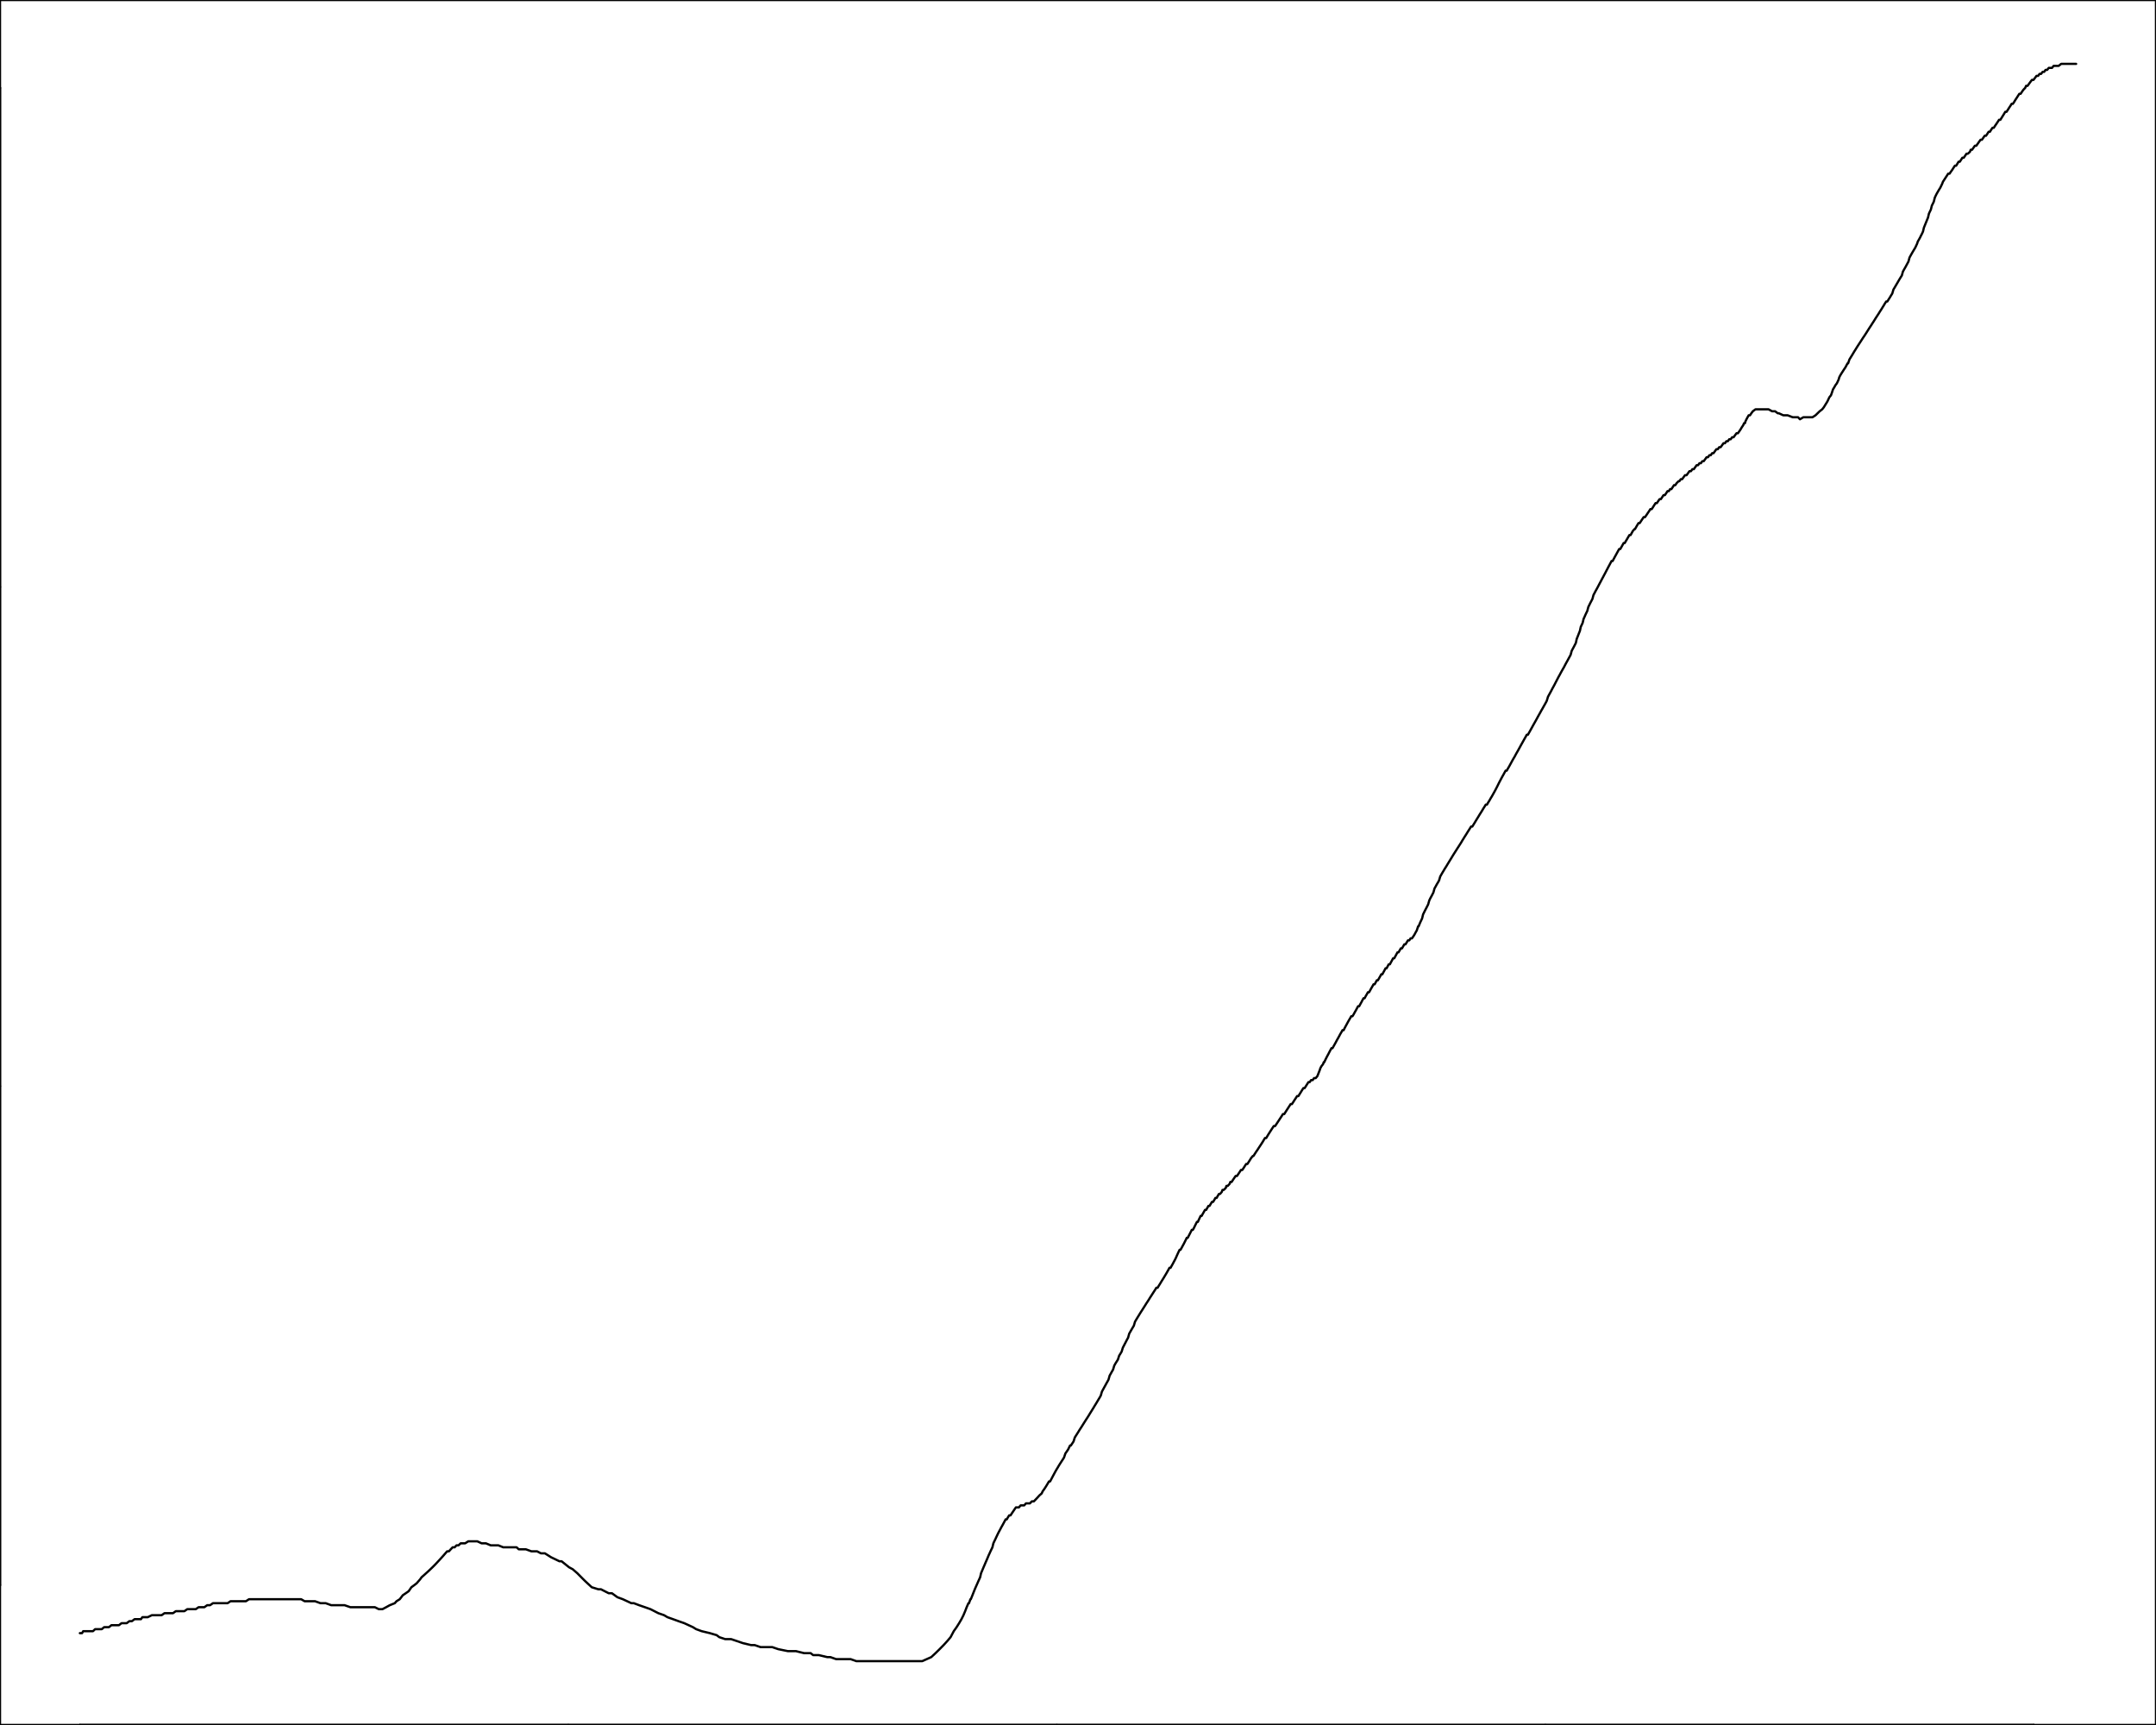
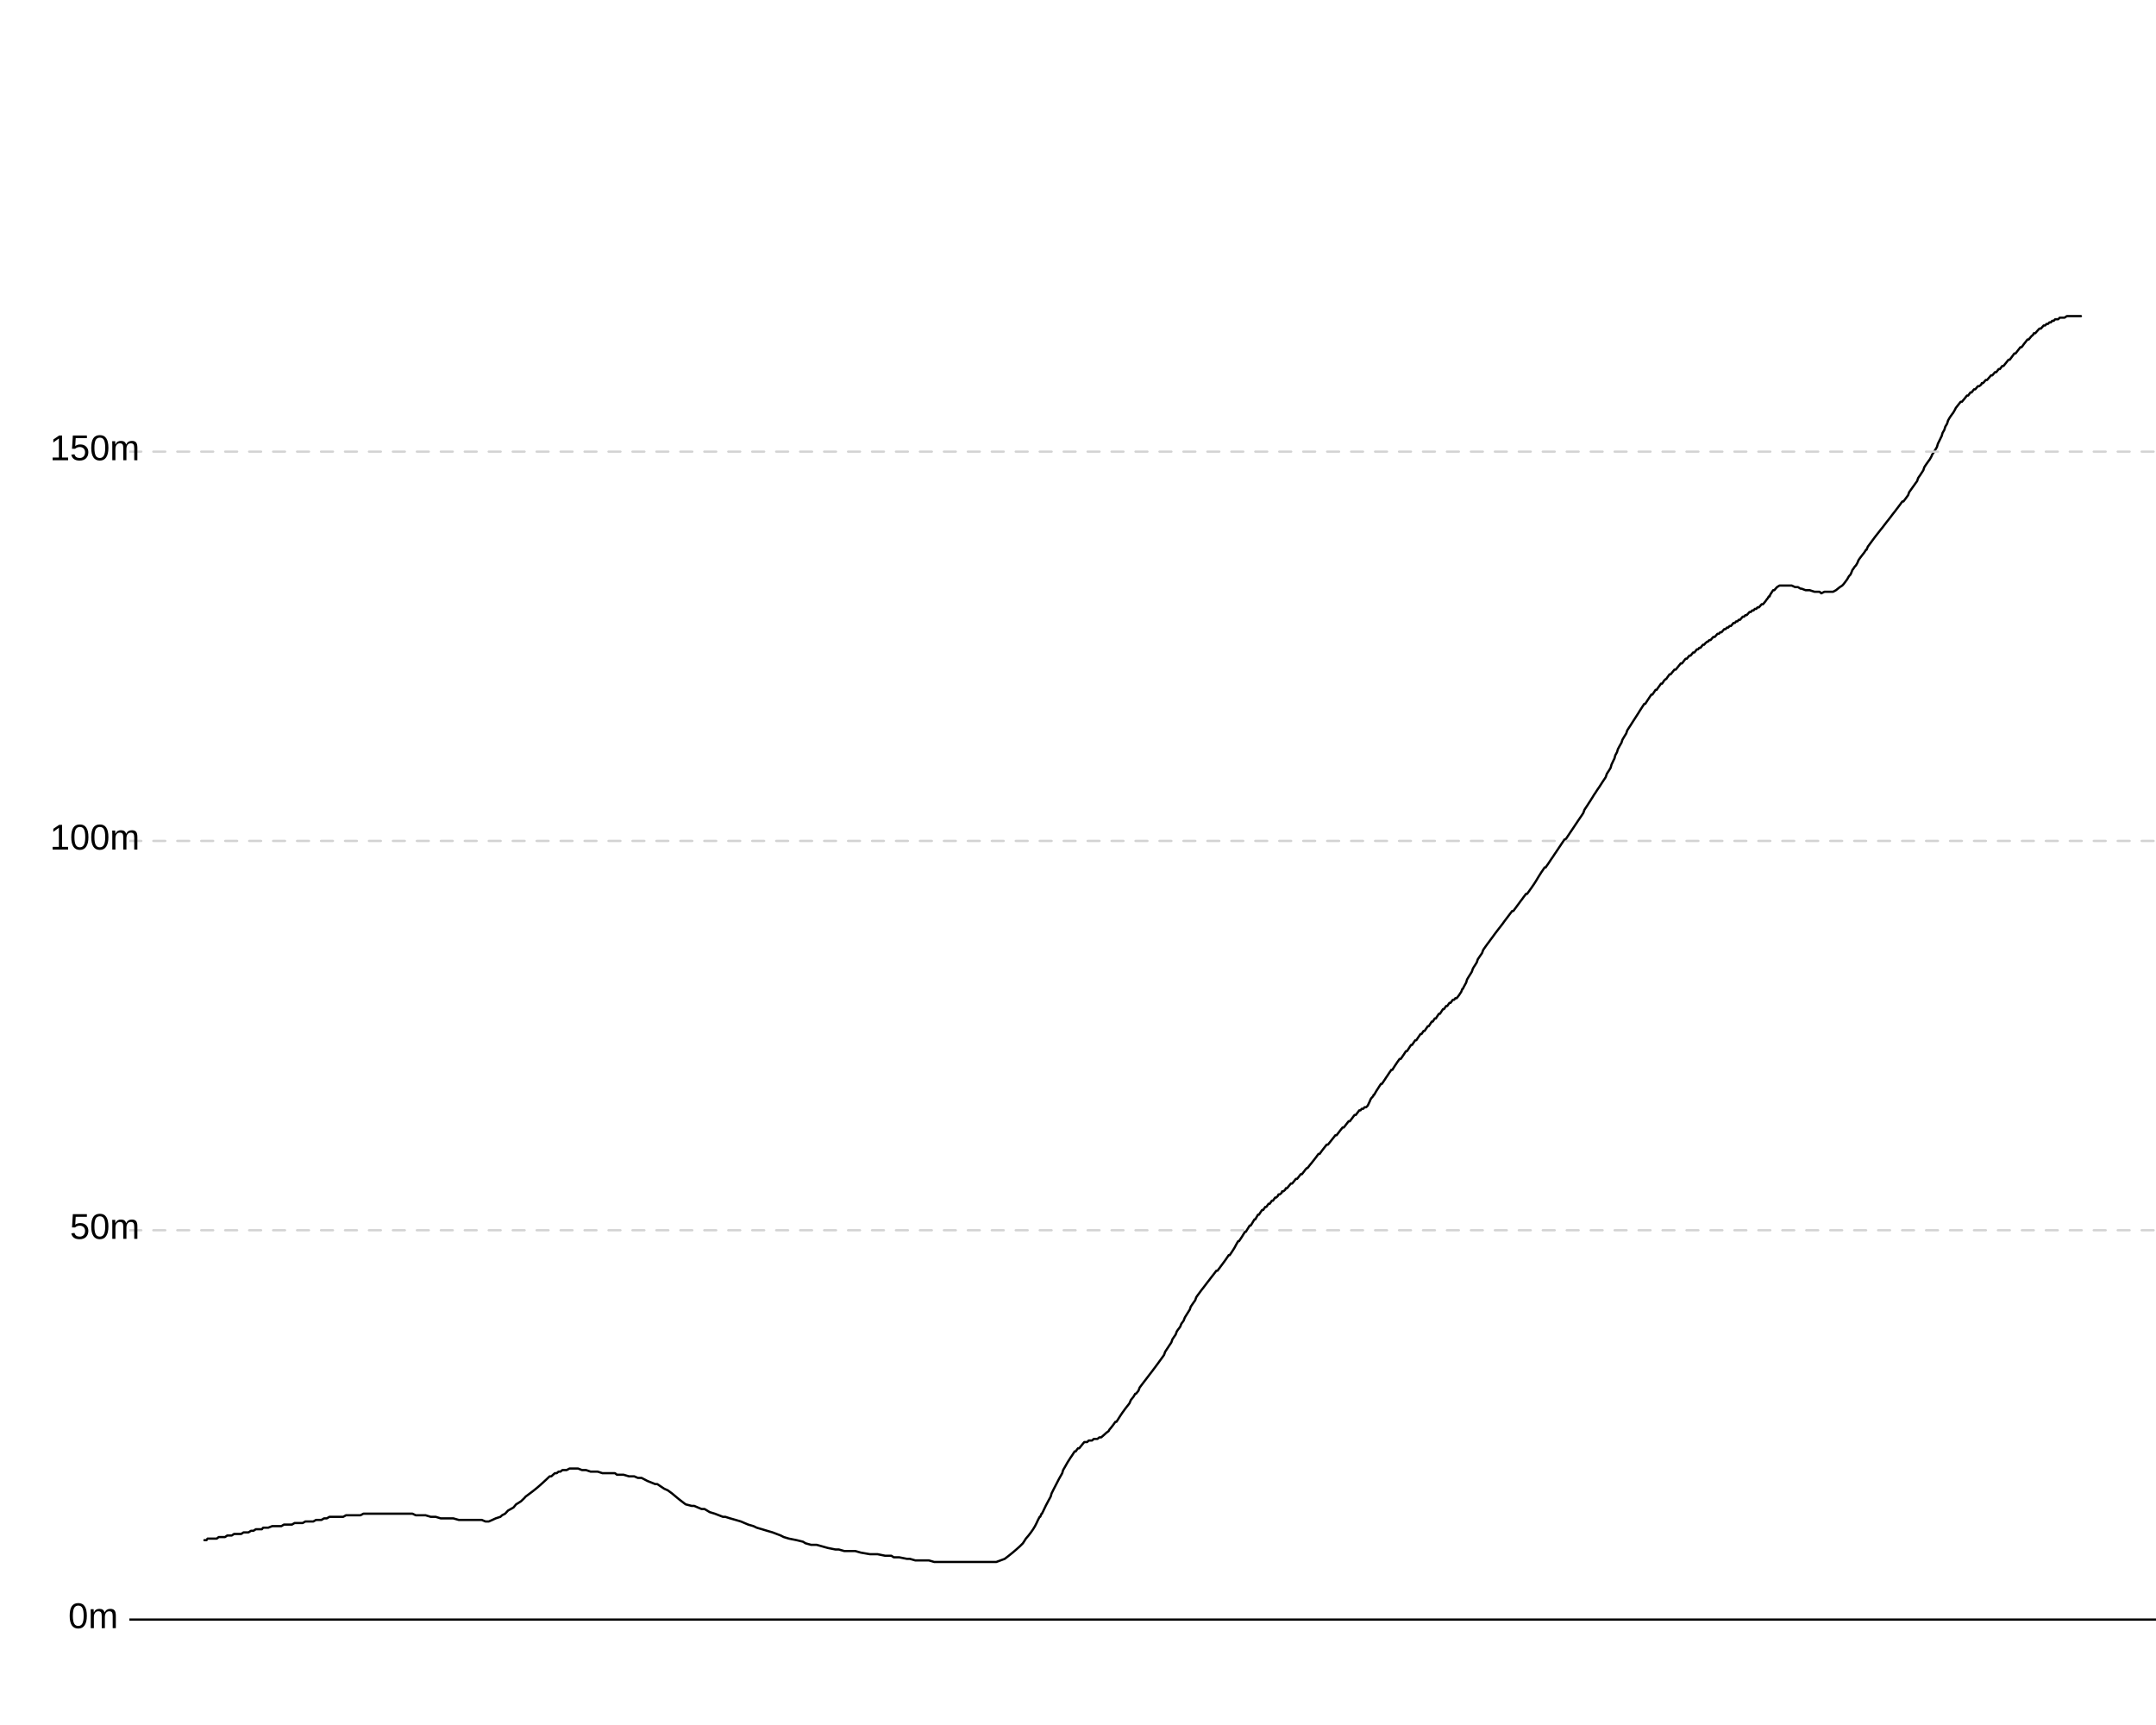
<svg xmlns="http://www.w3.org/2000/svg" class="svglite" width="720.00pt" height="576.00pt" viewBox="0 0 720.00 576.00">
  <defs>
    <style type="text/css">
    .svglite line, .svglite polyline, .svglite polygon, .svglite path, .svglite rect, .svglite circle {
      fill: none;
      stroke: #000000;
      stroke-linecap: round;
      stroke-linejoin: round;
      stroke-miterlimit: 10.00;
    }
    .svglite text {
      white-space: pre;
    }
  </style>
  </defs>
  <rect width="100%" height="100%" style="stroke: none; fill: #FFFFFF;" />
  <defs>
    <clipPath id="cpMC4wMHw3MjAuMDB8MC4wMHw1NzYuMDA=">
      <rect x="0.00" y="0.00" width="720.00" height="576.00" />
    </clipPath>
  </defs>
  <g clip-path="url(#cpMC4wMHw3MjAuMDB8MC4wMHw1NzYuMDA=)">
-     <line x1="26.67" y1="576.00" x2="679.20" y2="576.00" style="stroke-width: 0.75;" />
-     <line x1="26.67" y1="576.00" x2="26.67" y2="583.20" style="stroke-width: 0.75;" />
-     <line x1="189.80" y1="576.00" x2="189.80" y2="583.20" style="stroke-width: 0.75;" />
-     <line x1="352.94" y1="576.00" x2="352.94" y2="583.20" style="stroke-width: 0.75;" />
-     <line x1="516.07" y1="576.00" x2="516.07" y2="583.20" style="stroke-width: 0.75;" />
-     <line x1="679.20" y1="576.00" x2="679.20" y2="583.20" style="stroke-width: 0.75;" />
-     <text x="26.67" y="601.92" text-anchor="middle" style="font-size: 12.00px; font-family: &quot;Arial&quot;;" textLength="6.67px" lengthAdjust="spacingAndGlyphs">0</text>
-     <text x="189.80" y="601.92" text-anchor="middle" style="font-size: 12.00px; font-family: &quot;Arial&quot;;" textLength="26.70px" lengthAdjust="spacingAndGlyphs">1000</text>
-     <text x="352.94" y="601.92" text-anchor="middle" style="font-size: 12.00px; font-family: &quot;Arial&quot;;" textLength="26.70px" lengthAdjust="spacingAndGlyphs">2000</text>
-     <text x="516.07" y="601.92" text-anchor="middle" style="font-size: 12.00px; font-family: &quot;Arial&quot;;" textLength="26.70px" lengthAdjust="spacingAndGlyphs">3000</text>
-     <text x="679.20" y="601.92" text-anchor="middle" style="font-size: 12.00px; font-family: &quot;Arial&quot;;" textLength="26.70px" lengthAdjust="spacingAndGlyphs">4000</text>
-     <line x1="0.00" y1="529.33" x2="0.00" y2="29.33" style="stroke-width: 0.75;" />
-     <line x1="0.00" y1="529.33" x2="-7.20" y2="529.33" style="stroke-width: 0.75;" />
-     <line x1="0.00" y1="362.67" x2="-7.20" y2="362.67" style="stroke-width: 0.75;" />
-     <line x1="0.00" y1="196.00" x2="-7.20" y2="196.00" style="stroke-width: 0.75;" />
-     <line x1="0.00" y1="29.33" x2="-7.20" y2="29.33" style="stroke-width: 0.75;" />
-     <text transform="translate(-17.28,529.33) rotate(-90)" text-anchor="middle" style="font-size: 12.00px; font-family: &quot;Arial&quot;;" textLength="13.35px" lengthAdjust="spacingAndGlyphs">50</text>
-     <text transform="translate(-17.28,362.67) rotate(-90)" text-anchor="middle" style="font-size: 12.00px; font-family: &quot;Arial&quot;;" textLength="20.02px" lengthAdjust="spacingAndGlyphs">100</text>
-     <text transform="translate(-17.28,196.00) rotate(-90)" text-anchor="middle" style="font-size: 12.00px; font-family: &quot;Arial&quot;;" textLength="20.02px" lengthAdjust="spacingAndGlyphs">150</text>
-     <text transform="translate(-17.28,29.33) rotate(-90)" text-anchor="middle" style="font-size: 12.00px; font-family: &quot;Arial&quot;;" textLength="20.02px" lengthAdjust="spacingAndGlyphs">200</text>
-     <polygon points="0.00,576.00 720.00,576.00 720.00,0.00 0.00,0.00 " style="stroke-width: 0.75;" />
-     <text x="360.00" y="630.72" text-anchor="middle" style="font-size: 12.00px; font-family: &quot;Arial&quot;;" textLength="58.04px" lengthAdjust="spacingAndGlyphs">d$distance</text>
-     <text transform="translate(-46.08,288.00) rotate(-90)" text-anchor="middle" style="font-size: 12.00px; font-family: &quot;Arial&quot;;" textLength="61.38px" lengthAdjust="spacingAndGlyphs">d$elevation</text>
-     <polyline points="26.67,545.33 26.67,545.33 26.67,545.33 26.67,545.33 26.67,545.33 26.67,545.33 26.67,545.33 26.67,545.33 26.83,545.33 26.92,545.33 27.40,545.33 27.79,544.67 28.02,544.67 28.54,544.67 29.11,544.67 29.72,544.67 30.37,544.67 31.06,544.67 31.76,544.00 32.48,544.00 33.24,544.00 33.99,544.00 34.78,543.33 35.90,543.33 36.39,543.33 37.21,542.67 38.05,542.67 38.89,542.67 39.73,542.67 40.59,542.00 41.46,542.00 42.31,542.00 43.20,541.33 44.06,541.33 44.93,540.67 45.80,540.67 47.07,540.67 47.54,540.00 48.44,540.00 49.33,540.00 50.73,539.33 51.15,539.33 52.06,539.33 53.52,539.33 53.99,539.33 54.92,538.67 55.87,538.67 56.76,538.67 57.76,538.67 58.71,538.00 60.13,538.00 61.09,538.00 61.56,538.00 62.53,537.33 63.48,537.33 64.44,537.33 65.36,537.33 66.32,536.67 67.27,536.67 68.24,536.67 69.19,536.00 70.15,536.00 71.11,535.33 72.07,535.33 73.02,535.33 74.00,535.33 75.00,535.33 75.99,535.33 76.99,534.67 78.01,534.67 79.45,534.67 80.06,534.67 81.09,534.67 82.13,534.67 83.16,534.00 84.19,534.00 85.26,534.00 86.94,534.00 87.38,534.00 88.43,534.00 89.52,534.00 90.59,534.00 91.68,534.00 92.77,534.00 93.86,534.00 94.96,534.00 96.06,534.00 97.18,534.00 98.31,534.00 99.43,534.00 100.57,534.00 101.72,534.67 102.86,534.67 104.03,534.67 105.20,534.67 107.04,535.33 108.18,535.33 108.78,535.33 110.62,536.00 111.24,536.00 112.56,536.00 113.80,536.00 115.07,536.00 117.02,536.67 118.22,536.67 119.72,536.67 120.10,536.67 121.38,536.67 123.48,536.67 123.99,536.67 125.19,536.67 126.52,537.33 127.71,537.33 128.95,536.67 130.16,536.00 131.83,535.33 132.42,534.67 133.50,534.00 134.52,532.67 135.51,532.00 136.47,531.33 137.39,530.00 138.31,529.33 139.16,528.67 140.32,527.33 140.79,526.67 141.55,526.00 142.29,525.33 143.02,524.67 143.73,524.00 144.43,523.33 145.09,522.67 145.73,522.00 146.35,521.33 146.96,520.67 147.57,520.00 148.17,519.33 148.74,518.67 149.33,518.00 149.92,518.00 150.53,517.33 151.16,516.67 151.82,516.67 152.47,516.00 153.14,516.00 153.84,515.33 154.93,515.33 155.34,515.33 156.38,514.67 156.85,514.67 157.67,514.67 158.95,514.67 159.40,514.67 160.83,515.33 161.71,515.33 162.25,515.33 163.87,516.00 164.29,516.00 165.93,516.00 166.40,516.00 168.07,516.67 169.37,516.67 170.26,516.67 171.36,516.67 172.53,516.67 173.23,517.33 175.07,517.33 175.61,517.33 177.45,518.00 178.64,518.00 179.34,518.00 180.63,518.67 181.95,518.67 184.06,520.00 185.46,520.67 186.82,521.33 187.55,521.33 190.04,523.33 191.28,524.00 192.80,525.33 194.78,527.33 195.46,528.00 197.62,530.00 199.78,530.67 200.67,530.67 203.27,532.00 204.35,532.00 206.18,533.33 208.00,534.00 210.85,535.33 211.68,535.33 213.44,536.00 215.38,536.67 217.25,537.33 219.86,538.67 221.76,539.33 222.89,540.00 224.78,540.67 226.59,541.33 228.51,542.00 231.40,543.33 232.48,544.00 234.32,544.67 237.07,545.33 239.33,546.00 240.21,546.67 242.20,547.33 244.18,547.33 246.16,548.00 248.12,548.67 250.89,549.33 252.06,549.33 254.02,550.00 255.97,550.00 257.92,550.00 259.87,550.67 263.08,551.33 264.72,551.33 265.78,551.33 268.49,552.00 270.70,552.00 271.56,552.67 273.48,552.67 276.24,553.33 277.30,553.33 279.21,554.00 281.11,554.00 284.05,554.00 285.94,554.67 287.73,554.67 288.68,554.67 291.36,554.67 292.34,554.67 294.59,554.67 295.54,554.67 297.11,554.67 298.69,554.67 300.25,554.67 301.75,554.67 303.32,554.67 305.59,554.67 307.07,554.67 307.99,554.67 309.50,554.00 310.99,553.33 312.43,552.00 313.79,550.67 315.10,549.33 316.32,548.00 317.45,546.67 318.51,544.67 319.46,543.33 320.30,542.00 321.08,540.67 321.75,539.33 322.31,538.00 322.82,536.67 323.41,535.33 323.60,535.33 324.07,534.00 324.21,534.00 324.48,533.33 324.75,532.67 325.01,532.00 325.28,531.33 325.54,530.67 325.83,530.00 326.13,529.33 326.42,528.67 326.71,528.00 327.02,527.33 327.32,526.67 327.62,525.33 327.90,524.67 328.18,524.00 328.46,523.33 328.75,522.67 329.03,522.00 329.32,521.33 329.61,520.67 329.89,520.00 330.17,519.33 330.48,518.67 330.78,518.00 331.10,517.33 331.42,516.67 331.74,515.33 332.05,514.67 332.38,514.00 332.69,513.33 333.00,512.67 333.32,512.00 333.67,511.33 334.03,510.67 334.38,510.00 334.76,509.33 335.12,508.67 335.48,508.00 335.84,507.33 336.22,507.33 336.59,506.67 337.02,506.00 337.46,506.00 337.90,505.33 338.35,504.67 338.80,504.00 339.27,503.33 339.73,503.33 340.28,503.33 340.84,502.67 341.47,502.67 342.03,502.67 342.62,502.00 343.25,502.00 343.93,502.00 344.58,501.33 345.24,501.33 345.89,500.67 346.52,500.00 347.12,499.33 347.88,498.67 348.18,498.00 348.66,497.33 349.10,496.67 349.52,496.00 349.92,495.33 350.31,494.67 350.68,494.67 351.04,494.00 351.39,493.33 351.74,492.67 352.10,492.00 352.46,491.33 352.84,490.67 353.25,490.00 353.64,489.33 354.06,488.67 354.49,488.00 354.93,487.33 355.34,486.67 355.79,485.33 356.25,484.67 356.70,484.00 357.35,482.67 357.62,482.67 358.07,482.00 358.51,481.33 358.93,480.00 359.35,479.33 359.77,478.67 360.19,478.00 360.60,477.33 361.04,476.67 361.46,476.00 361.88,475.33 362.30,474.67 362.72,474.00 363.16,473.33 363.58,472.67 363.98,472.00 364.40,471.33 364.81,470.67 365.22,470.00 365.62,469.33 366.03,468.67 366.43,468.00 366.83,467.33 367.23,466.67 367.61,466.00 367.99,464.67 368.36,464.00 368.72,463.33 369.09,462.67 369.45,462.00 369.83,461.33 370.19,460.67 370.57,459.33 370.95,458.67 371.32,458.00 371.71,457.33 372.11,456.00 372.48,455.33 372.89,454.67 373.32,454.00 373.75,452.67 374.17,452.00 374.57,451.33 374.98,450.00 375.33,449.33 375.67,448.67 376.02,448.00 376.36,447.33 376.73,446.67 377.10,445.33 377.48,444.67 377.86,444.00 378.25,443.33 378.65,442.67 379.04,441.33 379.43,440.67 379.83,440.00 380.25,439.33 380.65,438.67 381.07,438.00 381.51,437.33 381.92,436.67 382.35,436.00 382.76,435.33 383.20,434.67 383.63,434.00 384.04,433.33 384.47,432.67 384.90,432.00 385.33,431.33 385.76,430.67 386.16,430.00 386.58,430.00 386.98,429.33 387.40,428.67 387.80,428.00 388.22,427.33 388.63,426.67 389.03,426.00 389.43,425.33 389.81,424.67 390.19,424.00 390.55,423.33 390.92,423.33 391.28,422.67 391.66,422.00 392.01,421.33 392.37,420.67 392.70,420.00 392.99,419.33 393.29,418.67 393.60,418.00 393.93,417.33 394.23,417.33 394.60,416.67 394.96,416.00 395.33,415.33 395.66,414.67 396.00,414.00 396.32,413.33 396.64,413.33 396.98,412.67 397.33,412.00 397.67,411.33 398.00,410.67 398.35,410.67 398.73,410.00 399.05,409.33 399.38,408.67 399.72,408.00 400.03,408.00 400.32,407.33 400.64,406.67 400.96,406.00 401.30,406.00 401.66,405.33 402.04,404.67 402.41,404.00 402.80,404.00 403.18,403.33 403.56,402.67 403.93,402.67 404.33,402.00 404.73,401.33 405.12,401.33 405.52,400.67 405.90,400.00 406.30,400.00 406.67,399.33 407.07,398.67 407.44,398.67 408.01,398.00 408.25,397.33 408.67,397.33 409.35,396.67 409.56,396.00 409.99,396.00 410.62,395.33 410.87,394.67 411.30,394.67 411.74,394.00 412.19,393.33 412.65,392.67 413.10,392.67 413.55,392.00 414.00,391.33 414.42,390.67 414.86,390.67 415.31,390.00 415.73,389.33 416.16,388.67 416.57,388.67 417.00,388.00 417.42,387.33 417.83,386.67 418.38,386.00 418.59,386.00 419.02,385.33 419.44,384.67 419.91,384.00 420.34,383.33 420.78,382.67 421.22,382.00 421.65,381.33 422.04,380.67 422.45,380.00 422.86,380.00 423.25,379.33 423.65,378.67 424.08,378.00 424.51,377.33 424.94,376.67 425.38,376.00 425.83,376.00 426.27,375.33 426.71,374.67 427.15,374.00 427.59,373.33 428.03,372.67 428.44,372.00 428.88,372.00 429.30,371.33 429.72,370.67 430.15,370.00 431.02,368.67 431.44,368.67 431.88,368.00 432.30,367.33 432.74,366.67 433.17,366.00 433.60,366.00 434.01,365.33 434.43,364.67 434.84,364.00 435.27,363.33 435.69,363.33 436.11,362.67 436.53,362.00 436.96,361.33 437.38,361.33 437.83,360.67 438.36,360.67 438.83,360.00 439.38,360.00 439.94,359.33 440.73,357.33 440.94,356.67 441.31,356.00 441.84,355.33 442.07,354.67 442.25,354.67 442.55,354.00 442.88,353.33 443.22,352.67 443.59,352.00 443.93,351.33 444.28,350.67 444.65,350.00 444.99,350.00 445.37,349.33 445.74,348.67 446.11,348.00 446.46,347.33 446.84,346.67 447.21,346.00 447.56,345.33 447.96,344.67 448.32,344.00 448.70,344.00 449.03,343.33 449.38,342.67 449.75,342.00 450.11,341.33 450.48,340.67 450.88,340.00 451.26,339.33 451.66,339.33 452.07,338.67 452.43,338.00 452.82,337.33 453.17,336.67 453.53,336.00 453.90,336.00 454.26,335.33 454.63,334.67 454.98,334.00 455.35,333.33 455.71,333.33 456.06,332.67 456.45,332.00 456.82,331.33 457.20,331.33 457.57,330.67 457.94,330.00 458.33,329.33 458.70,328.67 459.06,328.67 459.43,328.00 459.80,327.33 460.15,327.33 460.53,326.67 460.92,326.00 461.28,325.33 461.63,325.33 461.99,324.67 462.36,324.00 462.70,323.33 463.05,323.33 463.41,322.67 463.76,322.00 464.15,322.00 464.50,321.33 464.87,320.67 465.22,320.00 465.60,320.00 465.97,319.33 466.33,318.67 466.69,318.00 467.04,318.00 467.43,317.33 467.81,316.67 468.20,316.67 468.59,316.00 468.98,315.33 469.36,315.33 469.78,314.67 470.19,314.00 470.63,314.00 471.07,313.33 471.52,313.33 471.99,312.67 472.41,312.00 472.76,311.33 473.14,310.67 473.36,310.00 473.58,309.33 473.74,309.33 474.01,308.67 474.29,308.00 474.61,307.33 474.92,306.67 475.24,305.33 475.57,304.67 475.90,304.00 476.25,303.33 476.59,302.67 476.93,302.00 477.31,300.67 477.63,300.00 478.00,299.33 478.35,298.67 478.69,298.00 479.06,296.67 479.44,296.00 479.80,295.33 480.20,294.67 480.58,294.00 480.97,292.67 481.35,292.00 481.74,291.33 482.14,290.67 482.53,290.00 482.97,289.33 483.36,288.67 483.77,288.00 484.18,287.33 484.59,286.67 484.99,286.00 485.40,285.33 485.82,284.67 486.25,284.00 486.67,283.33 487.10,282.67 487.53,282.00 487.96,281.33 488.34,280.67 488.76,280.00 489.17,279.33 489.60,278.67 490.01,278.00 490.43,277.33 490.85,276.67 491.27,276.00 491.68,276.00 492.09,275.33 492.50,274.67 492.90,274.00 493.31,273.33 493.72,272.67 494.12,272.00 494.55,271.33 494.96,270.67 495.35,270.00 495.78,269.33 496.18,268.67 496.58,268.67 496.96,268.00 497.38,267.33 497.75,266.67 498.16,266.00 498.54,265.33 498.91,264.67 499.28,264.00 499.63,263.33 499.97,262.67 500.30,262.00 500.63,261.33 500.98,260.67 501.33,260.00 501.69,259.33 502.07,258.67 502.43,258.00 502.81,257.33 503.18,257.33 503.54,256.67 503.94,256.00 504.31,255.33 504.67,254.67 505.03,254.00 505.41,253.33 505.81,252.67 506.16,252.00 506.53,251.33 506.92,250.67 507.28,250.00 507.65,249.33 508.01,248.67 508.39,248.00 508.76,247.33 509.13,246.67 509.51,246.00 509.88,245.33 510.25,245.33 510.62,244.67 511.00,244.00 511.37,243.33 511.73,242.67 512.10,242.00 512.48,241.33 512.85,240.67 513.22,240.00 513.58,239.33 513.95,238.67 514.33,238.00 514.69,237.33 515.08,236.67 515.45,236.00 515.83,235.33 516.20,234.67 516.55,234.00 516.95,232.67 517.31,232.00 517.68,231.33 518.04,230.67 518.38,230.00 518.75,229.33 519.11,228.67 519.45,228.00 519.80,227.33 520.14,226.67 520.49,226.00 520.87,225.33 521.22,224.67 521.59,224.00 521.97,223.33 522.35,222.67 522.69,222.00 523.05,221.33 523.42,220.67 523.78,220.00 524.15,219.33 524.51,218.67 524.87,217.33 525.22,216.67 525.58,216.00 525.93,215.33 526.26,214.67 526.55,213.33 526.82,212.67 527.08,212.00 527.34,211.33 527.61,210.67 527.90,209.33 528.21,208.67 528.52,208.00 528.84,206.67 529.15,206.00 529.44,205.33 529.75,204.67 530.08,204.00 530.43,202.67 530.76,202.00 531.09,201.33 531.44,200.67 531.79,200.00 532.15,198.67 532.51,198.00 532.86,197.33 533.23,196.67 533.59,196.00 533.94,195.33 534.29,194.67 534.65,194.00 535.00,193.33 535.36,192.67 535.71,192.00 536.07,191.33 536.41,190.67 536.76,190.00 537.11,189.33 537.47,188.67 537.83,188.00 538.18,187.33 538.54,187.33 538.89,186.67 539.25,186.00 539.62,185.33 539.98,184.67 540.35,184.00 540.72,183.33 541.09,183.33 541.47,182.67 541.85,182.00 542.22,181.33 542.58,181.33 542.96,180.67 543.36,180.00 543.75,179.33 544.14,178.67 544.53,178.67 544.91,178.00 545.27,177.33 545.85,176.67 546.01,176.67 546.39,176.00 546.78,175.33 547.18,174.67 547.58,174.67 548.02,174.00 548.47,173.33 548.91,172.67 549.36,172.67 549.82,172.00 550.27,171.33 550.72,170.67 551.15,170.00 551.59,170.00 552.03,169.33 552.44,168.67 552.88,168.00 553.31,168.00 553.76,167.33 554.22,166.67 554.65,166.67 555.10,166.00 555.55,165.33 555.99,165.33 556.44,164.67 556.86,164.00 557.30,164.00 557.73,163.33 558.16,163.33 558.60,162.67 559.04,162.00 559.47,162.00 559.91,161.33 560.58,160.67 560.84,160.67 561.31,160.00 561.76,160.00 562.24,159.33 562.72,158.67 563.23,158.67 563.72,158.00 564.20,157.33 564.70,157.33 565.18,156.67 565.65,156.67 566.12,156.00 566.60,155.33 567.07,155.33 567.54,154.67 568.02,154.67 568.50,154.00 568.96,154.00 569.45,153.33 569.92,152.67 570.38,152.67 570.86,152.00 571.31,152.00 571.77,151.33 572.22,151.33 572.70,150.67 573.18,150.00 573.65,150.00 574.12,149.33 574.60,149.33 575.09,148.67 575.57,148.00 576.05,148.00 576.53,147.33 577.01,147.33 577.48,146.67 577.97,146.67 578.45,146.00 578.94,146.00 579.42,145.33 579.91,144.67 580.38,144.67 580.85,144.00 581.30,143.33 581.68,142.67 582.14,142.00 582.42,141.33 582.72,141.33 582.91,140.67 583.24,140.00 583.60,139.33 583.98,138.67 584.41,138.67 584.86,138.00 585.36,137.33 586.26,136.67 586.45,136.67 587.25,136.67 587.64,136.67 588.73,136.67 589.06,136.67 589.81,136.67 590.59,136.67 591.80,137.33 592.80,137.33 593.70,138.00 594.06,138.00 595.53,138.67 595.93,138.67 596.98,138.67 598.69,139.33 599.52,139.33 600.47,139.33 601.10,140.00 602.22,139.33 603.77,139.33 604.76,139.33 605.27,139.33 606.30,138.67 607.68,137.33 608.53,136.67 609.06,136.00 610.29,134.00 610.91,132.67 611.45,132.00 611.70,131.33 612.14,130.00 612.56,129.33 612.92,128.67 613.42,128.00 613.74,127.33 614.04,126.67 614.22,126.00 614.57,125.33 614.97,124.67 615.40,124.00 615.83,123.33 616.28,122.67 616.99,121.33 617.18,121.33 617.63,120.00 618.05,119.33 618.46,118.67 618.86,118.00 619.26,117.33 619.68,116.67 620.09,116.00 620.52,115.33 620.95,114.67 621.39,114.00 621.82,113.33 622.25,112.67 622.71,112.00 623.14,111.33 623.56,110.67 623.98,110.00 624.41,109.33 624.85,108.67 625.27,108.00 625.71,107.33 626.12,106.67 626.54,106.00 626.98,105.33 627.41,104.67 627.82,104.00 628.26,103.33 628.66,102.67 629.08,102.00 629.47,101.33 629.91,100.67 630.28,100.67 630.69,100.00 631.12,99.33 631.51,98.67 631.93,98.00 632.32,96.67 632.73,96.00 633.12,95.33 633.51,94.67 633.90,94.00 634.29,93.33 634.69,92.67 635.12,92.00 635.49,90.67 635.86,90.00 636.25,89.33 636.61,88.67 636.97,88.00 637.33,87.33 637.69,86.00 638.06,85.33 638.43,84.67 638.82,84.00 639.22,83.33 639.62,82.67 640.24,81.33 640.44,80.67 640.83,80.00 641.20,79.33 641.52,78.67 641.87,78.00 642.18,77.33 642.50,76.00 642.77,75.33 643.04,74.67 643.31,74.00 643.58,73.33 643.86,72.67 644.17,71.33 644.48,70.67 644.81,70.00 645.14,68.67 645.48,68.00 645.80,67.33 646.13,66.00 646.44,65.33 646.77,64.67 647.16,64.00 647.55,63.33 647.97,62.67 648.61,61.33 648.86,60.67 649.30,60.00 649.73,59.33 650.17,58.67 650.59,58.00 651.05,58.00 651.50,57.33 651.98,56.67 652.40,56.00 652.84,55.33 653.26,55.33 653.67,54.67 654.07,54.00 654.49,54.00 654.92,53.33 655.34,52.67 655.80,52.67 656.26,52.00 656.71,51.33 657.17,51.33 657.88,50.67 658.12,50.00 658.58,50.00 659.05,49.33 659.51,48.67 659.98,48.67 660.46,48.00 660.93,47.33 661.41,46.67 661.86,46.67 662.33,46.00 662.79,45.33 663.24,45.33 663.68,44.67 664.11,44.00 664.54,44.00 664.95,43.33 665.40,42.67 665.83,42.67 666.26,42.00 666.72,41.33 667.16,40.67 667.59,40.00 668.03,40.00 668.44,39.33 668.86,38.67 669.27,38.00 669.67,37.33 670.09,37.33 670.52,36.67 670.94,36.00 671.39,35.33 671.79,34.67 672.20,34.67 672.66,34.00 673.05,33.33 673.49,32.67 673.92,32.00 674.35,31.33 674.78,31.33 675.23,30.67 675.69,30.00 676.33,29.33 676.61,28.67 677.09,28.67 677.58,28.00 678.07,27.33 678.58,26.67 679.09,26.67 679.60,26.00 680.10,25.33 680.63,25.33 681.12,24.67 681.63,24.67 682.13,24.00 682.64,24.00 683.13,23.33 683.66,23.33 684.18,22.67 685.05,22.67 685.27,22.67 685.81,22.00 686.35,22.00 686.90,22.00 687.49,22.00 688.33,21.33 688.64,21.33 689.25,21.33 689.84,21.33 690.49,21.33 691.49,21.33 691.75,21.33 692.29,21.33 692.77,21.33 693.13,21.33 693.29,21.33 693.33,21.33 693.33,21.33 693.33,21.33 693.33,21.33 693.33,21.33 693.33,21.33 693.33,21.33 693.33,21.33 " style="stroke-width: 0.75;" />
+     <text x="381.60" y="616.32" text-anchor="middle" style="font-size: 12.00px; font-family: &quot;Arial&quot;;" textLength="194.72px" lengthAdjust="spacingAndGlyphs">c(min(d$distance), max(d$distance))</text>
+     <text transform="translate(-2.88,280.80) rotate(-90)" text-anchor="middle" style="font-size: 12.00px; font-family: &quot;Arial&quot;;" textLength="30.69px" lengthAdjust="spacingAndGlyphs">range</text>
+   </g>
+   <defs>
+     <clipPath id="cpNDMuMjB8NzIwLjAwfDAuMDB8NTYxLjYw">
+       <rect x="43.20" y="0.00" width="676.80" height="561.60" />
+     </clipPath>
+   </defs>
+   <g clip-path="url(#cpNDMuMjB8NzIwLjAwfDAuMDB8NTYxLjYw)">
+     <polyline points="68.27,514.28 68.27,514.28 68.27,514.28 68.27,514.28 68.27,514.28 68.27,514.28 68.27,514.28 68.27,514.28 68.42,514.28 68.51,514.28 68.96,514.28 69.32,513.76 69.54,513.76 70.02,513.76 70.56,513.76 71.14,513.76 71.75,513.76 72.39,513.76 73.05,513.24 73.73,513.24 74.44,513.24 75.15,513.24 75.90,512.72 76.94,512.72 77.40,512.72 78.18,512.20 78.97,512.20 79.76,512.20 80.55,512.20 81.35,511.68 82.17,511.68 82.98,511.68 83.81,511.16 84.62,511.16 85.43,510.64 86.26,510.64 87.44,510.64 87.89,510.12 88.73,510.12 89.57,510.12 90.89,509.60 91.28,509.60 92.14,509.60 93.51,509.60 93.95,509.60 94.82,509.08 95.71,509.08 96.55,509.08 97.49,509.08 98.38,508.56 99.72,508.56 100.63,508.56 101.07,508.56 101.98,508.04 102.87,508.04 103.78,508.04 104.63,508.04 105.54,507.52 106.44,507.52 107.34,507.52 108.24,507.00 109.14,507.00 110.04,506.48 110.94,506.48 111.84,506.48 112.76,506.48 113.70,506.48 114.63,506.48 115.57,505.96 116.53,505.96 117.88,505.96 118.46,505.96 119.42,505.96 120.40,505.96 121.37,505.44 122.34,505.44 123.34,505.44 124.92,505.44 125.33,505.44 126.33,505.44 127.35,505.44 128.36,505.44 129.38,505.44 130.40,505.44 131.43,505.44 132.46,505.44 133.50,505.44 134.55,505.44 135.61,505.44 136.67,505.44 137.74,505.44 138.82,505.96 139.89,505.96 140.99,505.96 142.09,505.96 143.82,506.48 144.89,506.48 145.46,506.48 147.18,507.00 147.77,507.00 149.01,507.00 150.18,507.00 151.37,507.00 153.20,507.52 154.33,507.52 155.73,507.52 156.09,507.52 157.29,507.52 159.27,507.52 159.75,507.52 160.88,507.52 162.12,508.04 163.24,508.04 164.42,507.52 165.55,507.00 167.12,506.48 167.68,505.96 168.69,505.44 169.65,504.40 170.58,503.88 171.49,503.36 172.35,502.32 173.21,501.80 174.01,501.28 175.10,500.24 175.54,499.72 176.26,499.20 176.95,498.68 177.64,498.16 178.31,497.64 178.96,497.12 179.59,496.60 180.18,496.08 180.77,495.56 181.35,495.04 181.91,494.52 182.48,494.00 183.02,493.48 183.57,492.96 184.13,492.96 184.70,492.44 185.30,491.92 185.91,491.92 186.52,491.40 187.15,491.40 187.81,490.88 188.84,490.88 189.22,490.88 190.20,490.36 190.64,490.36 191.41,490.36 192.61,490.36 193.04,490.36 194.38,490.88 195.20,490.88 195.72,490.88 197.24,491.40 197.63,491.40 199.17,491.40 199.61,491.40 201.19,491.92 202.41,491.92 203.25,491.92 204.28,491.92 205.38,491.92 206.03,492.44 207.77,492.44 208.27,492.44 210.01,492.96 211.12,492.96 211.78,492.96 212.99,493.48 214.23,493.48 216.22,494.52 217.53,495.04 218.81,495.56 219.50,495.56 221.84,497.12 223.01,497.64 224.43,498.68 226.29,500.24 226.93,500.76 228.97,502.32 230.99,502.84 231.83,502.84 234.28,503.88 235.29,503.88 237.01,504.92 238.72,505.44 241.40,506.48 242.18,506.48 243.83,507.00 245.66,507.52 247.42,508.04 249.87,509.08 251.65,509.60 252.71,510.12 254.49,510.64 256.20,511.16 258.00,511.68 260.72,512.72 261.73,513.24 263.46,513.76 266.05,514.28 268.17,514.80 269.00,515.32 270.87,515.84 272.73,515.84 274.59,516.36 276.44,516.88 279.04,517.40 280.14,517.40 281.98,517.92 283.82,517.92 285.65,517.92 287.48,518.44 290.49,518.96 292.04,518.96 293.03,518.96 295.58,519.48 297.66,519.48 298.47,520.00 300.27,520.00 302.87,520.52 303.86,520.52 305.66,521.04 307.45,521.04 310.20,521.04 311.98,521.56 313.66,521.56 314.56,521.56 317.08,521.56 318.00,521.56 320.12,521.56 321.01,521.56 322.48,521.56 323.97,521.56 325.43,521.56 326.85,521.56 328.32,521.56 330.46,521.56 331.84,521.56 332.71,521.56 334.13,521.04 335.53,520.52 336.88,519.48 338.17,518.44 339.39,517.40 340.55,516.36 341.60,515.32 342.60,513.76 343.49,512.72 344.28,511.68 345.01,510.64 345.64,509.60 346.17,508.56 346.65,507.52 347.20,506.48 347.38,506.48 347.83,505.44 347.96,505.44 348.21,504.92 348.47,504.40 348.71,503.88 348.97,503.36 349.21,502.84 349.48,502.32 349.76,501.80 350.03,501.28 350.31,500.76 350.60,500.24 350.88,499.72 351.17,498.68 351.43,498.16 351.69,497.64 351.95,497.12 352.22,496.60 352.49,496.08 352.76,495.56 353.03,495.04 353.30,494.52 353.56,494.00 353.85,493.48 354.14,492.96 354.44,492.44 354.73,491.92 355.03,490.88 355.33,490.36 355.64,489.84 355.93,489.32 356.22,488.80 356.52,488.28 356.85,487.76 357.19,487.24 357.51,486.72 357.88,486.20 358.22,485.68 358.55,485.16 358.89,484.64 359.24,484.64 359.59,484.12 360.00,483.60 360.41,483.60 360.82,483.08 361.25,482.56 361.67,482.04 362.11,481.52 362.55,481.52 363.07,481.52 363.59,481.00 364.19,481.00 364.71,481.00 365.26,480.48 365.86,480.48 366.49,480.48 367.11,479.96 367.73,479.96 368.34,479.44 368.93,478.92 369.49,478.40 370.21,477.88 370.49,477.36 370.94,476.84 371.35,476.32 371.75,475.80 372.12,475.28 372.49,474.76 372.84,474.76 373.18,474.24 373.51,473.72 373.84,473.20 374.17,472.68 374.52,472.16 374.87,471.64 375.26,471.12 375.62,470.60 376.02,470.08 376.42,469.56 376.84,469.04 377.22,468.52 377.65,467.48 378.07,466.96 378.50,466.44 379.11,465.40 379.36,465.40 379.79,464.88 380.20,464.36 380.59,463.32 380.99,462.80 381.38,462.28 381.78,461.76 382.17,461.24 382.58,460.72 382.97,460.20 383.37,459.68 383.76,459.16 384.16,458.64 384.57,458.12 384.96,457.60 385.34,457.08 385.74,456.56 386.12,456.04 386.51,455.52 386.89,455.00 387.26,454.48 387.64,453.96 388.02,453.44 388.39,452.92 388.75,452.40 389.11,451.36 389.46,450.84 389.80,450.32 390.14,449.80 390.48,449.28 390.84,448.76 391.18,448.24 391.53,447.20 391.89,446.68 392.24,446.16 392.61,445.64 392.98,444.60 393.33,444.08 393.72,443.56 394.12,443.04 394.52,442.00 394.92,441.48 395.29,440.96 395.68,439.92 396.01,439.40 396.33,438.88 396.66,438.36 396.98,437.84 397.32,437.32 397.67,436.28 398.04,435.76 398.38,435.24 398.75,434.72 399.13,434.20 399.50,433.16 399.86,432.64 400.24,432.12 400.63,431.60 401.01,431.08 401.40,430.56 401.82,430.04 402.21,429.52 402.61,429.00 403.00,428.48 403.40,427.96 403.81,427.44 404.20,426.92 404.60,426.40 405.01,425.88 405.41,425.36 405.81,424.84 406.19,424.32 406.58,424.32 406.96,423.80 407.36,423.28 407.73,422.76 408.13,422.24 408.51,421.72 408.89,421.20 409.27,420.68 409.62,420.16 409.98,419.64 410.32,419.12 410.66,419.12 411.00,418.60 411.36,418.08 411.69,417.56 412.02,417.04 412.34,416.52 412.61,416.00 412.89,415.48 413.18,414.96 413.50,414.44 413.77,414.44 414.12,413.92 414.46,413.40 414.81,412.88 415.12,412.36 415.44,411.84 415.74,411.32 416.04,411.32 416.36,410.80 416.69,410.28 417.01,409.76 417.32,409.24 417.65,409.24 418.00,408.72 418.31,408.20 418.62,407.68 418.94,407.16 419.22,407.16 419.50,406.64 419.81,406.12 420.10,405.60 420.43,405.60 420.76,405.08 421.11,404.56 421.47,404.04 421.83,404.04 422.19,403.52 422.54,403.00 422.90,403.00 423.27,402.48 423.64,401.96 424.02,401.96 424.39,401.44 424.74,400.92 425.12,400.92 425.47,400.40 425.84,399.88 426.20,399.88 426.73,399.36 426.96,398.84 427.35,398.84 427.99,398.32 428.18,397.80 428.59,397.80 429.19,397.28 429.42,396.76 429.82,396.76 430.24,396.24 430.66,395.72 431.09,395.20 431.51,395.20 431.94,394.68 432.36,394.16 432.76,393.64 433.17,393.64 433.59,393.12 433.98,392.60 434.39,392.08 434.78,392.08 435.18,391.56 435.58,391.04 435.96,390.52 436.47,390.00 436.68,390.00 437.08,389.48 437.47,388.96 437.92,388.44 438.32,387.92 438.74,387.40 439.14,386.88 439.55,386.36 439.92,385.84 440.30,385.32 440.69,385.32 441.06,384.80 441.43,384.28 441.83,383.76 442.24,383.24 442.65,382.72 443.06,382.20 443.48,382.20 443.89,381.68 444.31,381.16 444.72,380.64 445.13,380.12 445.55,379.60 445.94,379.08 446.35,379.08 446.74,378.56 447.14,378.04 447.54,377.52 448.36,376.48 448.75,376.48 449.17,375.96 449.57,375.44 449.97,374.92 450.38,374.40 450.79,374.40 451.17,373.88 451.57,373.36 451.95,372.84 452.35,372.32 452.75,372.32 453.14,371.80 453.54,371.28 453.94,370.76 454.34,370.76 454.76,370.24 455.26,370.24 455.70,369.72 456.22,369.72 456.75,369.20 457.49,367.64 457.68,367.12 458.03,366.60 458.53,366.08 458.74,365.56 458.92,365.56 459.20,365.04 459.51,364.52 459.82,364.00 460.17,363.48 460.49,362.96 460.83,362.44 461.17,361.92 461.49,361.92 461.85,361.40 462.19,360.88 462.54,360.36 462.87,359.84 463.23,359.32 463.58,358.80 463.91,358.28 464.29,357.76 464.62,357.24 464.98,357.24 465.29,356.72 465.62,356.20 465.96,355.68 466.31,355.16 466.65,354.64 467.03,354.12 467.39,353.60 467.76,353.60 468.14,353.08 468.49,352.56 468.85,352.04 469.18,351.52 469.52,351.00 469.86,351.00 470.21,350.48 470.55,349.96 470.88,349.44 471.23,348.92 471.57,348.92 471.90,348.40 472.26,347.88 472.61,347.36 472.97,347.36 473.32,346.84 473.66,346.32 474.03,345.80 474.37,345.28 474.72,345.28 475.07,344.76 475.41,344.24 475.74,344.24 476.10,343.72 476.46,343.20 476.80,342.68 477.13,342.68 477.47,342.16 477.81,341.64 478.14,341.12 478.47,341.12 478.81,340.60 479.14,340.08 479.50,340.08 479.83,339.56 480.18,339.04 480.51,338.52 480.87,338.52 481.21,338.00 481.55,337.48 481.89,336.96 482.22,336.96 482.58,336.44 482.94,335.92 483.31,335.92 483.67,335.40 484.04,334.88 484.40,334.88 484.79,334.36 485.18,333.84 485.59,333.84 486.01,333.32 486.43,333.32 486.87,332.80 487.26,332.28 487.59,331.76 487.95,331.24 488.16,330.72 488.36,330.20 488.52,330.20 488.77,329.68 489.04,329.16 489.33,328.64 489.62,328.12 489.92,327.08 490.23,326.56 490.54,326.04 490.88,325.52 491.20,325.00 491.52,324.48 491.87,323.44 492.17,322.92 492.52,322.40 492.85,321.88 493.17,321.36 493.51,320.32 493.87,319.80 494.21,319.28 494.58,318.76 494.94,318.24 495.31,317.20 495.67,316.68 496.03,316.16 496.41,315.64 496.78,315.12 497.19,314.60 497.56,314.08 497.94,313.56 498.33,313.04 498.71,312.52 499.09,312.00 499.48,311.48 499.87,310.96 500.27,310.44 500.67,309.92 501.08,309.40 501.48,308.88 501.88,308.36 502.24,307.84 502.63,307.32 503.02,306.80 503.42,306.28 503.81,305.76 504.20,305.24 504.60,304.72 504.99,304.20 505.38,304.20 505.76,303.68 506.15,303.16 506.53,302.64 506.91,302.12 507.30,301.60 507.67,301.08 508.07,300.56 508.46,300.04 508.83,299.52 509.23,299.00 509.61,298.48 509.98,298.48 510.35,297.96 510.73,297.44 511.09,296.92 511.47,296.40 511.82,295.88 512.18,295.36 512.52,294.84 512.85,294.32 513.17,293.80 513.48,293.28 513.79,292.76 514.12,292.24 514.45,291.72 514.78,291.20 515.15,290.68 515.49,290.16 515.84,289.64 516.19,289.64 516.52,289.12 516.90,288.60 517.25,288.08 517.59,287.56 517.93,287.04 518.29,286.52 518.66,286.00 518.99,285.48 519.34,284.96 519.70,284.44 520.04,283.92 520.39,283.40 520.73,282.88 521.09,282.36 521.43,281.84 521.78,281.32 522.14,280.80 522.49,280.28 522.84,280.28 523.19,279.76 523.54,279.24 523.89,278.72 524.23,278.20 524.58,277.68 524.93,277.16 525.28,276.64 525.63,276.12 525.97,275.60 526.32,275.08 526.67,274.56 527.01,274.04 527.37,273.52 527.72,273.00 528.08,272.48 528.43,271.96 528.76,271.44 529.13,270.40 529.47,269.88 529.82,269.36 530.16,268.84 530.48,268.32 530.83,267.80 531.17,267.28 531.48,266.76 531.82,266.24 532.13,265.72 532.46,265.20 532.82,264.68 533.15,264.16 533.49,263.64 533.85,263.12 534.21,262.60 534.53,262.08 534.87,261.56 535.21,261.04 535.55,260.52 535.90,260.00 536.24,259.48 536.58,258.44 536.90,257.92 537.25,257.40 537.57,256.88 537.88,256.36 538.16,255.32 538.41,254.80 538.65,254.28 538.90,253.76 539.16,253.24 539.43,252.20 539.72,251.68 540.00,251.16 540.31,250.12 540.60,249.60 540.87,249.08 541.17,248.56 541.48,248.04 541.81,247.00 542.12,246.48 542.43,245.96 542.75,245.44 543.08,244.92 543.42,243.88 543.76,243.36 544.09,242.84 544.44,242.32 544.77,241.80 545.10,241.28 545.43,240.76 545.77,240.24 546.10,239.72 546.44,239.20 546.77,238.68 547.11,238.16 547.42,237.64 547.75,237.12 548.09,236.60 548.42,236.08 548.76,235.56 549.09,235.04 549.43,235.04 549.76,234.52 550.09,234.00 550.44,233.48 550.78,232.96 551.13,232.44 551.48,231.92 551.83,231.92 552.18,231.40 552.53,230.88 552.88,230.36 553.23,230.36 553.58,229.84 553.96,229.32 554.33,228.80 554.69,228.28 555.06,228.28 555.42,227.76 555.75,227.24 556.30,226.72 556.45,226.72 556.80,226.20 557.18,225.68 557.55,225.16 557.92,225.16 558.34,224.64 558.76,224.12 559.18,223.60 559.60,223.60 560.03,223.08 560.45,222.56 560.87,222.04 561.28,221.52 561.69,221.52 562.11,221.00 562.50,220.48 562.91,219.96 563.31,219.96 563.74,219.44 564.16,218.92 564.57,218.92 565.00,218.40 565.42,217.88 565.83,217.88 566.26,217.36 566.65,216.84 567.06,216.84 567.47,216.32 567.87,216.32 568.28,215.80 568.70,215.28 569.10,215.28 569.52,214.76 570.14,214.24 570.39,214.24 570.83,213.72 571.26,213.72 571.70,213.20 572.16,212.68 572.64,212.68 573.10,212.16 573.55,211.64 574.02,211.64 574.47,211.12 574.91,211.12 575.36,210.60 575.80,210.08 576.25,210.08 576.69,209.56 577.14,209.56 577.59,209.04 578.03,209.04 578.49,208.52 578.92,208.00 579.36,208.00 579.81,207.48 580.23,207.48 580.66,206.96 581.09,206.96 581.54,206.44 581.98,205.92 582.43,205.92 582.88,205.40 583.32,205.40 583.79,204.88 584.24,204.36 584.68,204.36 585.14,203.84 585.59,203.84 586.03,203.32 586.49,203.32 586.94,202.80 587.41,202.80 587.85,202.28 588.32,201.76 588.76,201.76 589.20,201.24 589.62,200.72 589.98,200.20 590.41,199.68 590.68,199.16 590.96,199.16 591.13,198.64 591.45,198.12 591.79,197.60 592.14,197.08 592.54,197.08 592.97,196.56 593.44,196.04 594.28,195.52 594.47,195.52 595.22,195.52 595.58,195.52 596.61,195.52 596.92,195.52 597.62,195.52 598.35,195.52 599.49,196.04 600.43,196.04 601.28,196.56 601.62,196.56 603.00,197.08 603.38,197.08 604.36,197.08 605.96,197.60 606.75,197.60 607.64,197.60 608.23,198.12 609.28,197.60 610.74,197.60 611.67,197.60 612.16,197.60 613.12,197.08 614.42,196.04 615.22,195.52 615.71,195.00 616.87,193.44 617.46,192.40 617.96,191.88 618.20,191.36 618.62,190.32 619.01,189.80 619.34,189.28 619.82,188.76 620.12,188.24 620.40,187.72 620.57,187.20 620.90,186.68 621.28,186.16 621.68,185.64 622.08,185.12 622.50,184.60 623.17,183.56 623.35,183.56 623.77,182.52 624.17,182.00 624.55,181.48 624.93,180.96 625.31,180.44 625.70,179.92 626.08,179.40 626.49,178.88 626.89,178.36 627.31,177.84 627.71,177.32 628.11,176.80 628.55,176.28 628.95,175.76 629.34,175.24 629.74,174.72 630.14,174.20 630.56,173.68 630.96,173.16 631.37,172.64 631.75,172.12 632.15,171.60 632.56,171.08 632.97,170.56 633.35,170.04 633.76,169.52 634.14,169.00 634.54,168.48 634.90,167.96 635.32,167.44 635.66,167.44 636.05,166.92 636.45,166.40 636.82,165.88 637.21,165.36 637.58,164.32 637.96,163.80 638.33,163.28 638.70,162.76 639.07,162.24 639.44,161.72 639.81,161.20 640.21,160.68 640.56,159.64 640.91,159.12 641.28,158.60 641.61,158.08 641.95,157.56 642.29,157.04 642.63,156.00 642.97,155.48 643.32,154.96 643.69,154.44 644.06,153.92 644.45,153.40 645.03,152.36 645.22,151.84 645.58,151.32 645.92,150.80 646.23,150.28 646.56,149.76 646.85,149.24 647.15,148.20 647.40,147.68 647.66,147.16 647.92,146.64 648.16,146.12 648.43,145.60 648.72,144.56 649.02,144.04 649.32,143.52 649.63,142.48 649.95,141.96 650.25,141.44 650.56,140.40 650.86,139.88 651.16,139.36 651.53,138.84 651.89,138.32 652.29,137.80 652.89,136.76 653.13,136.24 653.54,135.72 653.95,135.20 654.36,134.68 654.76,134.16 655.19,134.16 655.61,133.64 656.06,133.12 656.46,132.60 656.87,132.08 657.27,132.08 657.65,131.56 658.03,131.04 658.42,131.04 658.82,130.52 659.22,130.00 659.65,130.00 660.08,129.48 660.51,128.96 660.94,128.96 661.61,128.44 661.84,127.92 662.26,127.92 662.71,127.40 663.14,126.88 663.58,126.88 664.03,126.36 664.48,125.84 664.92,125.32 665.35,125.32 665.79,124.80 666.22,124.28 666.65,124.28 667.06,123.76 667.46,123.24 667.87,123.24 668.26,122.72 668.67,122.20 669.08,122.20 669.49,121.68 669.92,121.16 670.33,120.64 670.74,120.12 671.14,120.12 671.54,119.60 671.93,119.08 672.31,118.56 672.69,118.04 673.09,118.04 673.49,117.52 673.89,117.00 674.31,116.48 674.68,115.96 675.07,115.96 675.50,115.44 675.86,114.92 676.28,114.40 676.68,113.88 677.09,113.36 677.49,113.36 677.92,112.84 678.35,112.32 678.95,111.80 679.21,111.28 679.67,111.28 680.13,110.76 680.59,110.24 681.07,109.72 681.55,109.72 682.02,109.20 682.49,108.68 682.99,108.68 683.45,108.16 683.93,108.16 684.41,107.64 684.88,107.64 685.35,107.12 685.84,107.12 686.33,106.60 687.15,106.60 687.35,106.60 687.86,106.08 688.37,106.08 688.89,106.08 689.44,106.08 690.23,105.56 690.52,105.56 691.09,105.56 691.65,105.56 692.26,105.56 693.20,105.56 693.44,105.56 693.95,105.56 694.41,105.56 694.74,105.56 694.90,105.56 694.93,105.56 694.93,105.56 694.93,105.56 694.93,105.56 694.93,105.56 694.93,105.56 694.93,105.56 694.93,105.56 " style="stroke-width: 0.75;" />
+     <line x1="43.20" y1="540.80" x2="720.00" y2="540.80" style="stroke-width: 0.75;" />
+   </g>
+   <g clip-path="url(#cpMC4wMHw3MjAuMDB8MC4wMHw1NzYuMDA=)">
+     <text x="39.47" y="543.67" text-anchor="end" style="font-size: 12.00px; font-family: &quot;Arial&quot;;" textLength="16.67px" lengthAdjust="spacingAndGlyphs">0m</text>
+   </g>
+   <g clip-path="url(#cpNDMuMjB8NzIwLjAwfDAuMDB8NTYxLjYw)">
+     <line x1="43.20" y1="410.80" x2="720.00" y2="410.80" style="stroke-width: 0.75; stroke: #D3D3D3; stroke-dasharray: 4.00,4.00;" />
+   </g>
+   <g clip-path="url(#cpMC4wMHw3MjAuMDB8MC4wMHw1NzYuMDA=)">
+     <text x="46.67" y="413.67" text-anchor="end" style="font-size: 12.00px; font-family: &quot;Arial&quot;;" textLength="23.34px" lengthAdjust="spacingAndGlyphs">50m</text>
+   </g>
+   <g clip-path="url(#cpNDMuMjB8NzIwLjAwfDAuMDB8NTYxLjYw)">
+     <line x1="43.20" y1="280.80" x2="720.00" y2="280.80" style="stroke-width: 0.75; stroke: #D3D3D3; stroke-dasharray: 4.00,4.00;" />
+   </g>
+   <g clip-path="url(#cpMC4wMHw3MjAuMDB8MC4wMHw1NzYuMDA=)">
+     <text x="46.67" y="283.67" text-anchor="end" style="font-size: 12.00px; font-family: &quot;Arial&quot;;" textLength="30.02px" lengthAdjust="spacingAndGlyphs">100m</text>
+   </g>
+   <g clip-path="url(#cpNDMuMjB8NzIwLjAwfDAuMDB8NTYxLjYw)">
+     <line x1="43.20" y1="150.80" x2="720.00" y2="150.80" style="stroke-width: 0.75; stroke: #D3D3D3; stroke-dasharray: 4.00,4.00;" />
+   </g>
+   <g clip-path="url(#cpMC4wMHw3MjAuMDB8MC4wMHw1NzYuMDA=)">
+     <text x="46.67" y="153.67" text-anchor="end" style="font-size: 12.00px; font-family: &quot;Arial&quot;;" textLength="30.02px" lengthAdjust="spacingAndGlyphs">150m</text>
  </g>
</svg>
